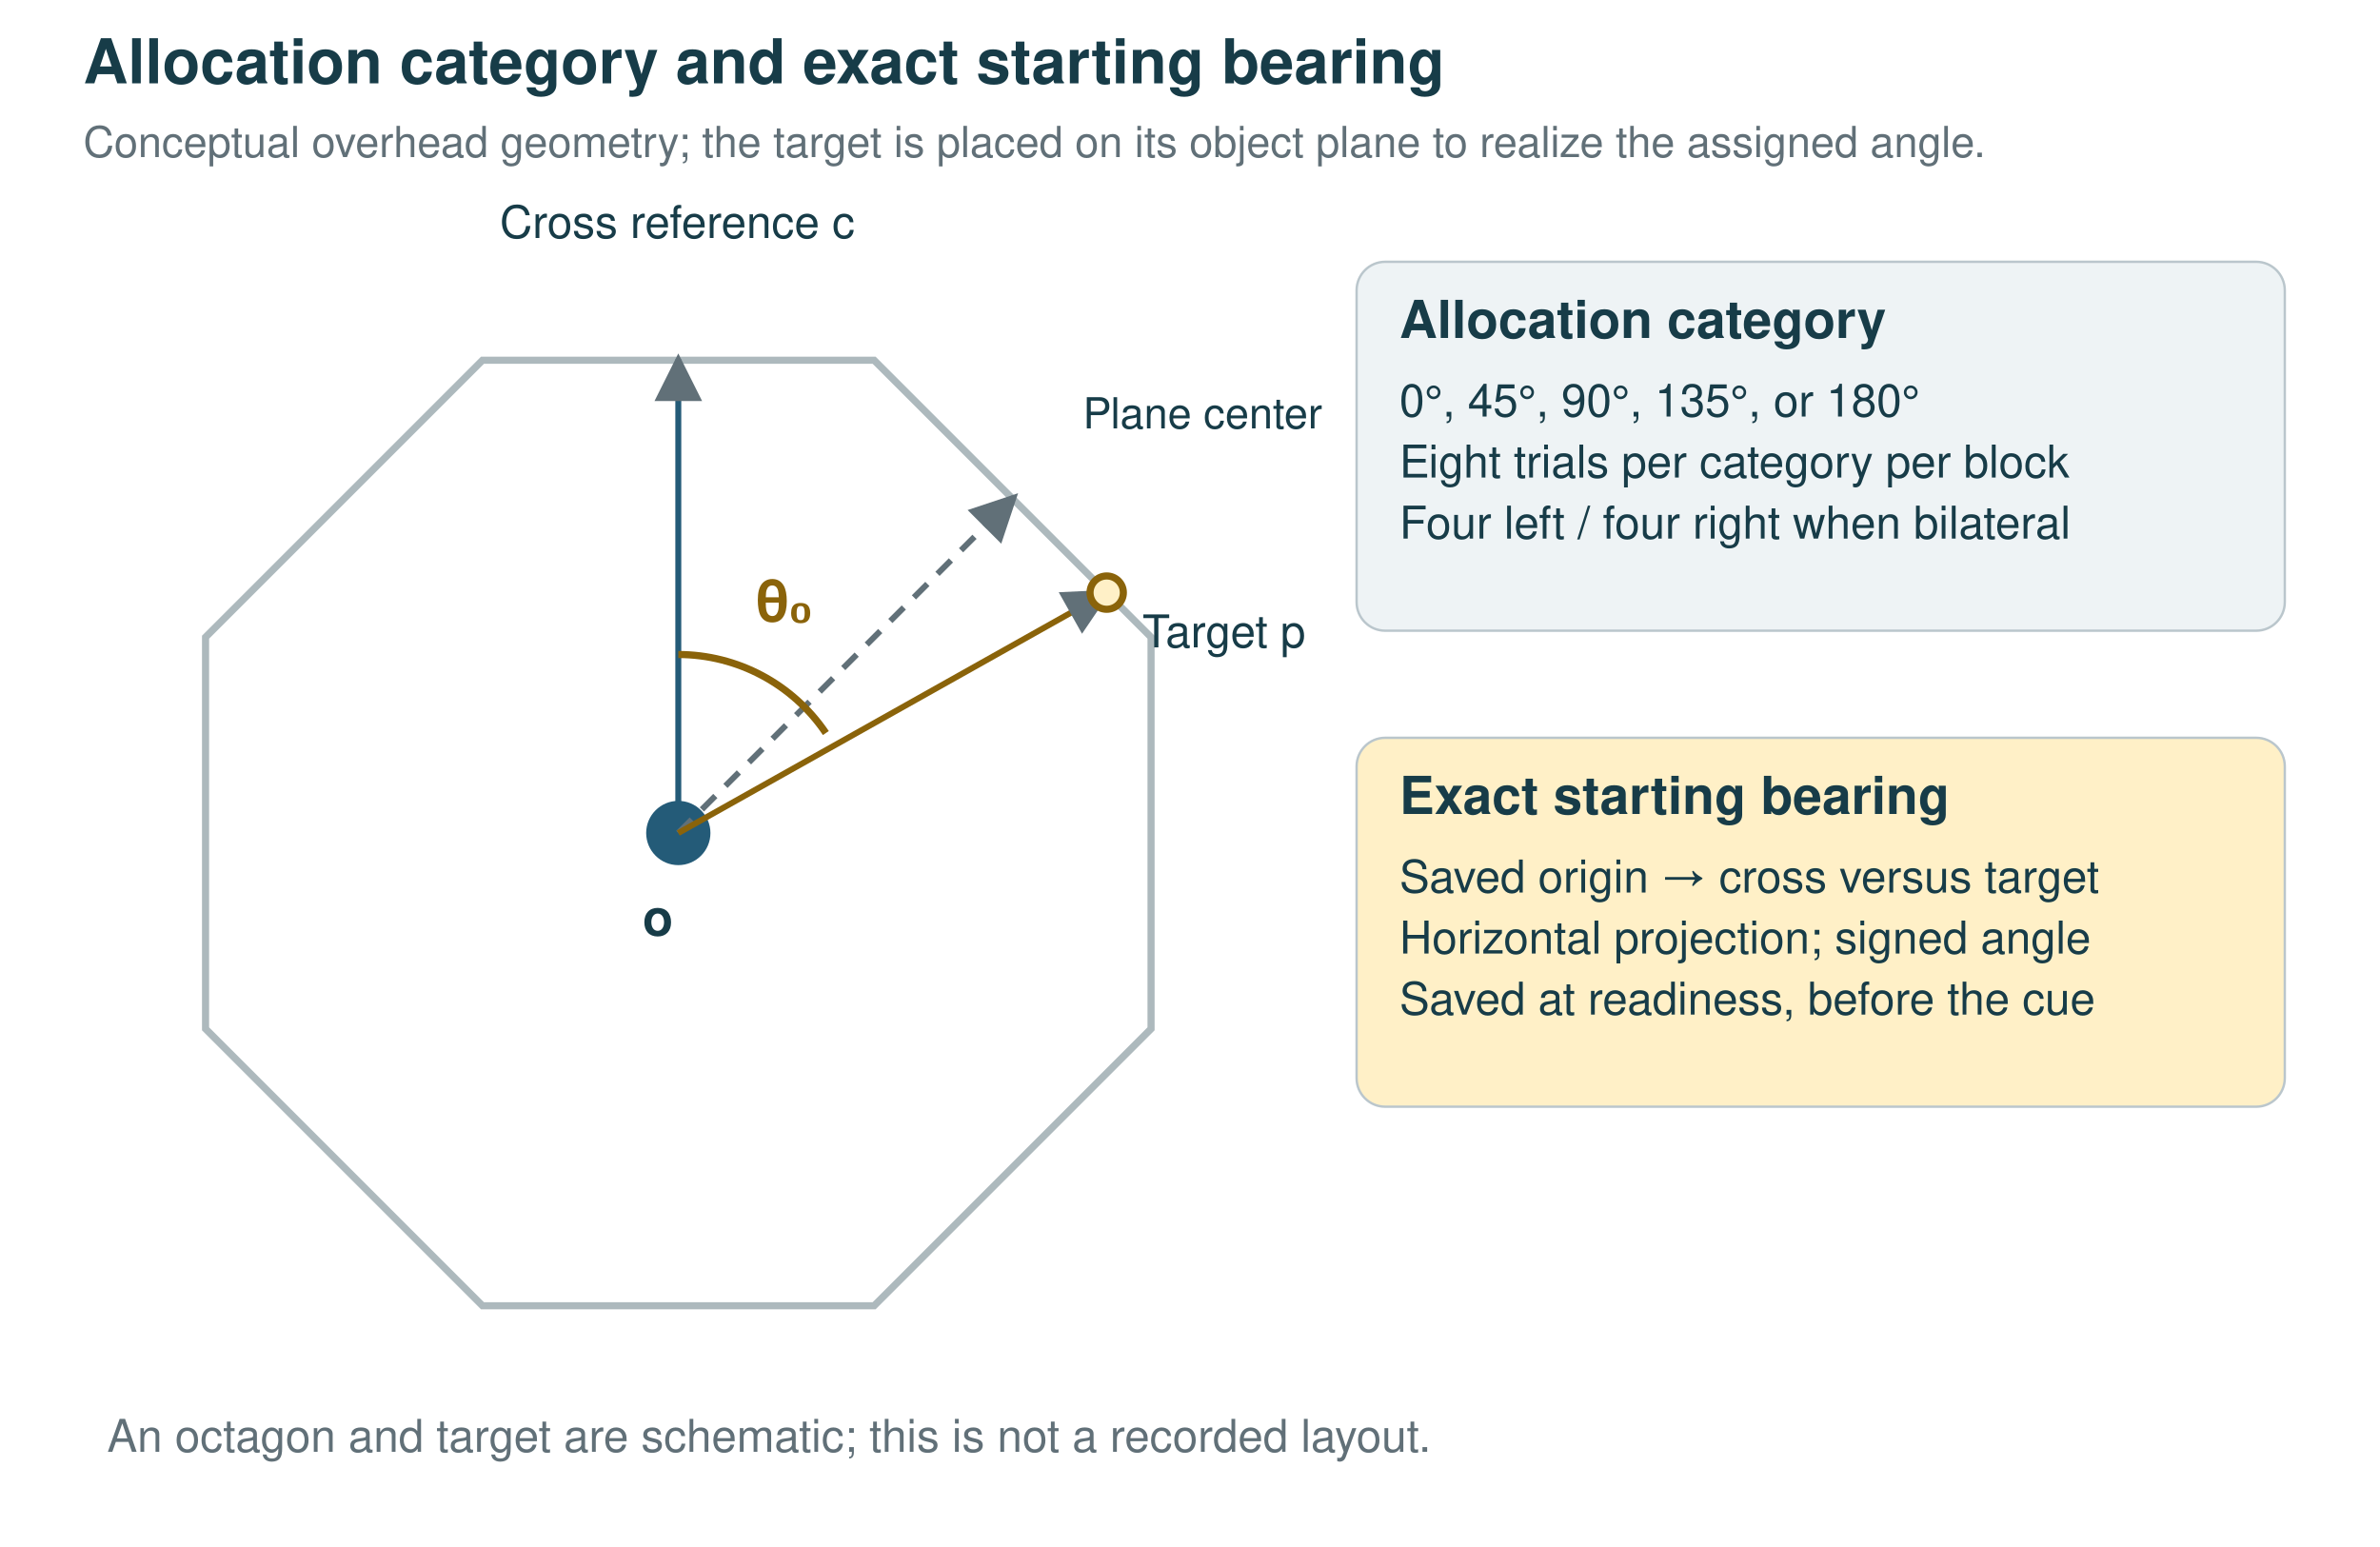
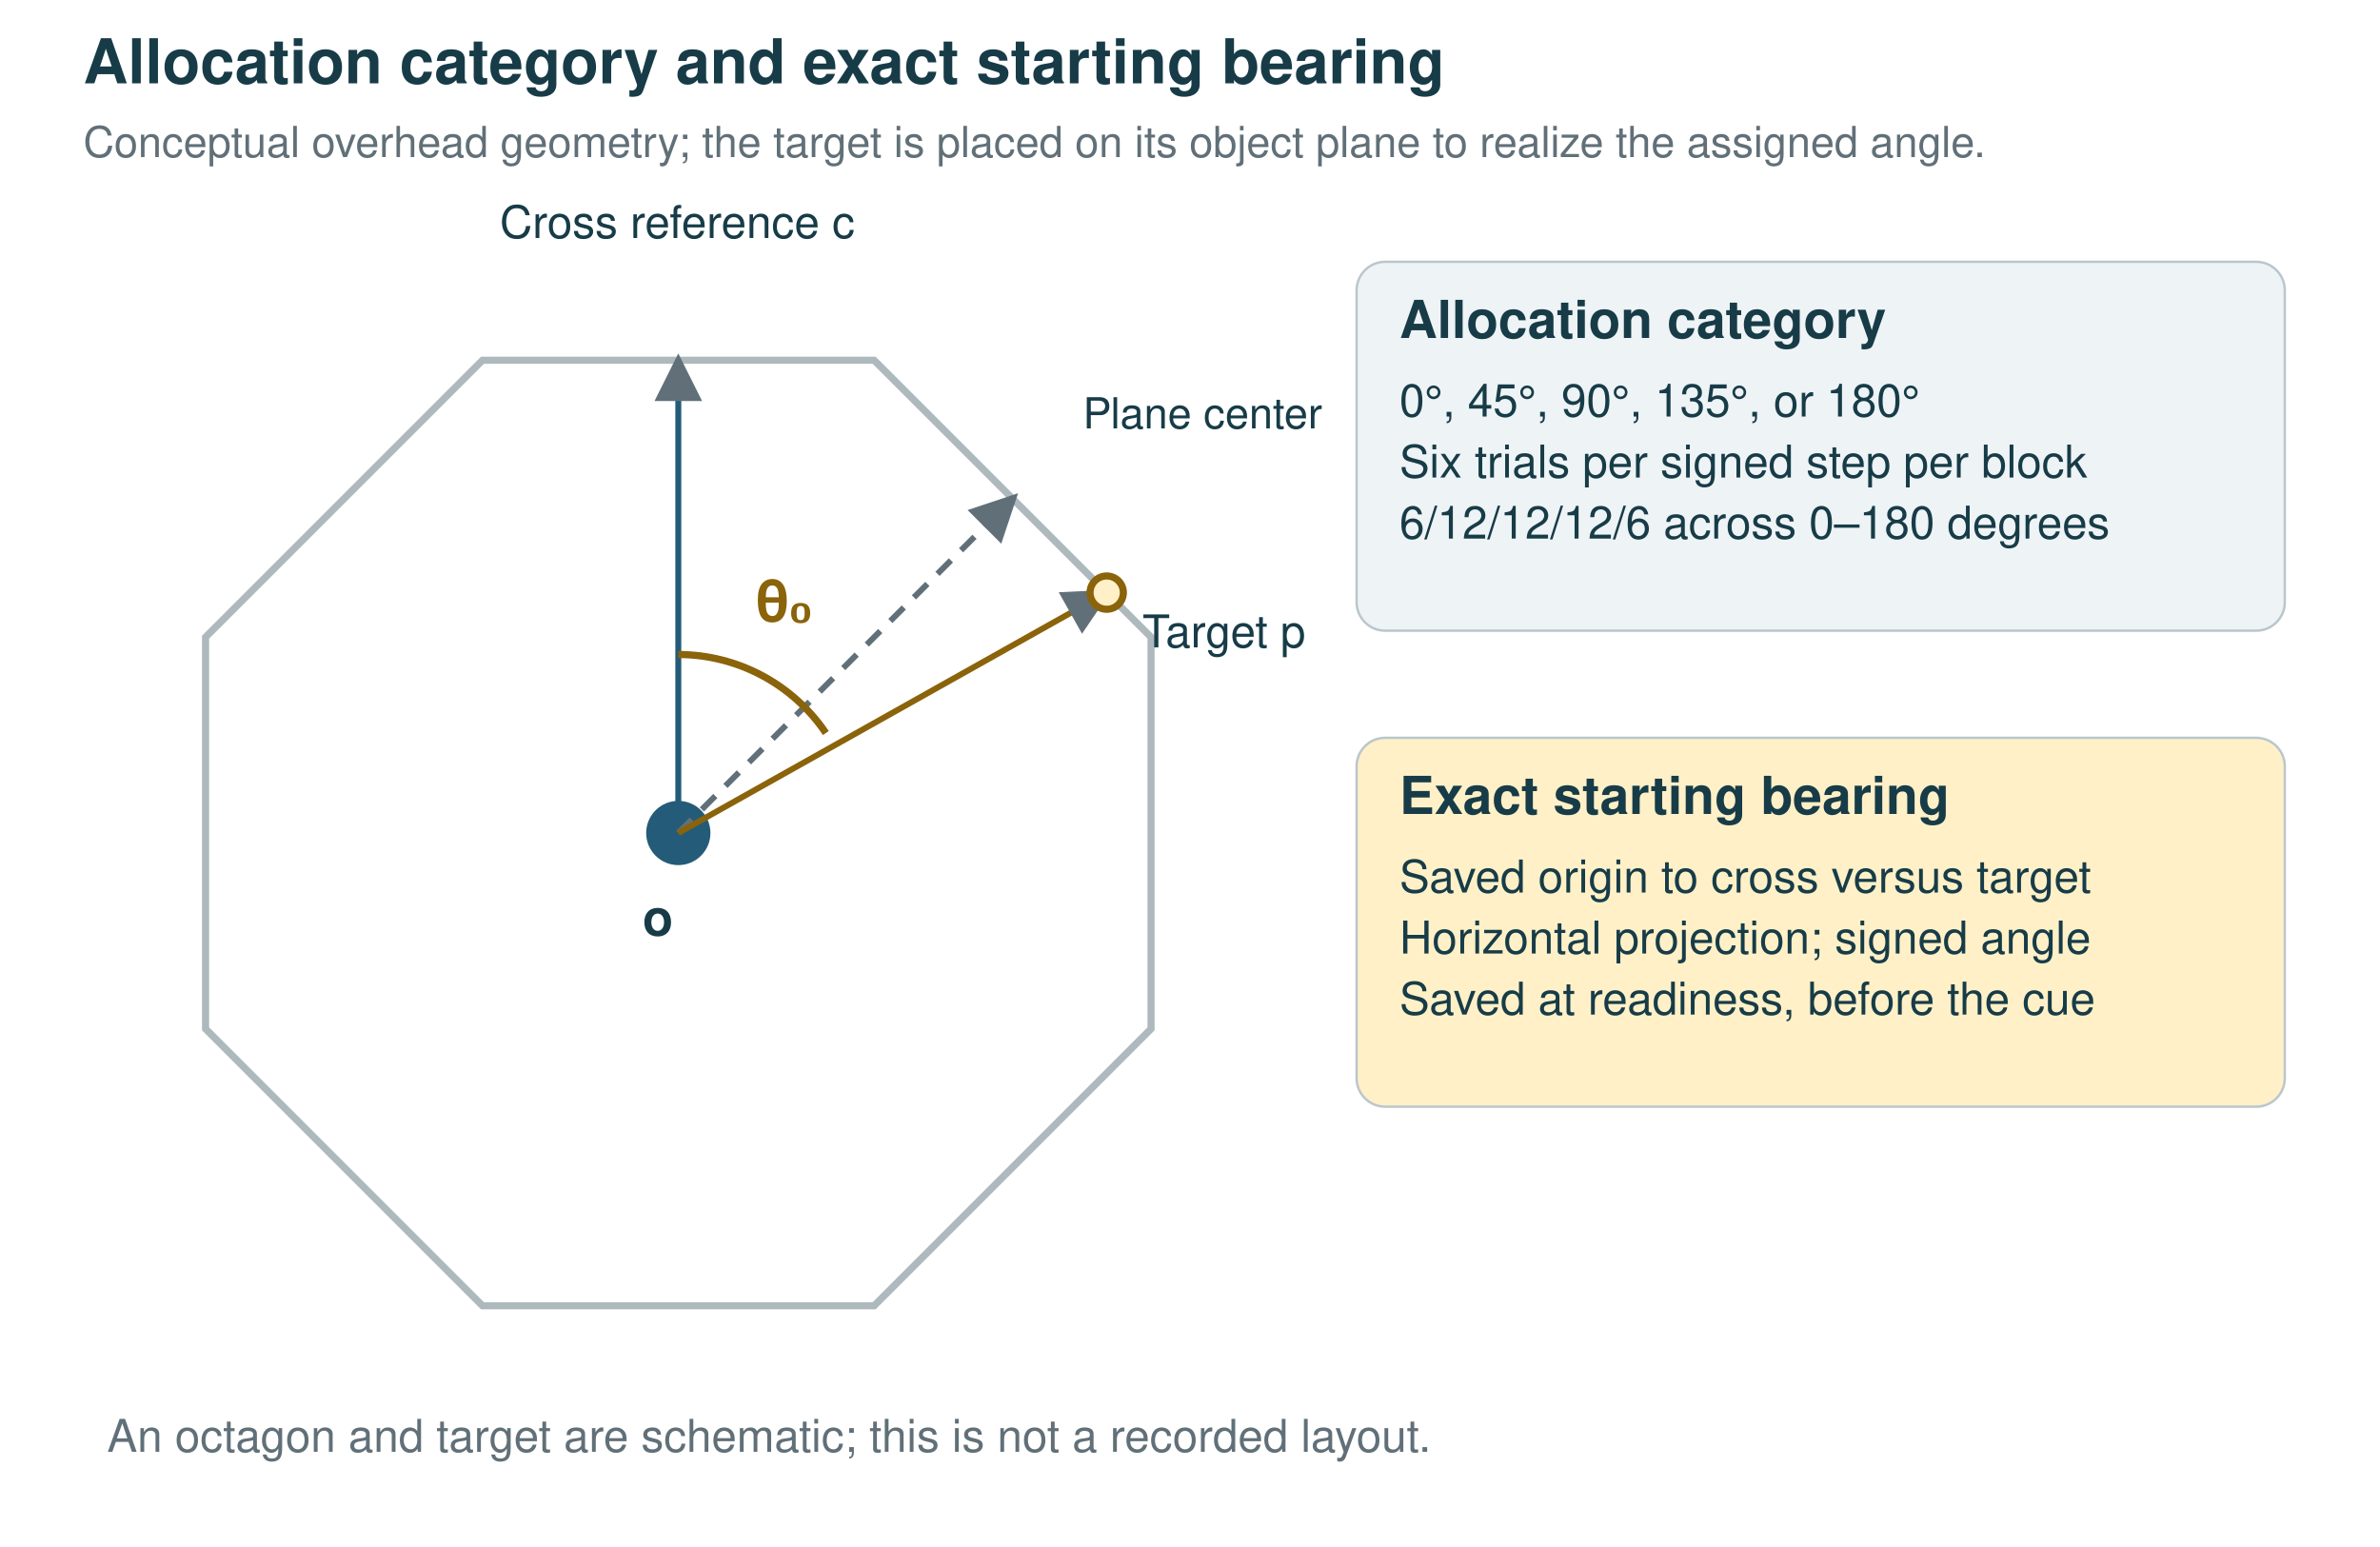
<svg xmlns="http://www.w3.org/2000/svg" width="1000" height="650" viewBox="0 0 1000 650">
  <defs>
    <marker id="a" markerWidth="8" markerHeight="8" refX="7" refY="4" orient="auto">
      <path d="M0 0L8 4L0 8Z" fill="#617078" />
    </marker>
  </defs>
  <rect width="1000" height="100%" fill="white" />
  <text x="35" y="35.0" text-anchor="start" font-family="Helvetica,Arial,sans-serif" font-size="26" font-weight="bold" fill="#173c48">Allocation category and exact starting bearing</text>
  <text x="35" y="66.0" text-anchor="start" font-family="Helvetica,Arial,sans-serif" font-size="18" font-weight="normal" fill="#617078">Conceptual overhead geometry; the target is placed on its object plane to realize the assigned angle.</text>
  <path d="M367.277,151.366L483.634,267.723L483.634,432.277L367.277,548.634L202.723,548.634L86.366,432.277L86.366,267.723L202.723,151.366Z" fill="none" stroke="#adb9bd" stroke-width="3" />
  <circle cx="285" cy="350" r="12" fill="#245b78" stroke="#245b78" stroke-width="3" />
  <text x="270" y="393.0" text-anchor="start" font-family="Helvetica,Arial,sans-serif" font-size="21" font-weight="bold" fill="#173c48">o</text>
  <line x1="285" y1="350" x2="285" y2="151" stroke="#245b78" stroke-width="2.5" marker-end="url(#a)" />
  <text x="210" y="100.0" text-anchor="start" font-family="Helvetica,Arial,sans-serif" font-size="19" font-weight="normal" fill="#173c48">Cross reference c</text>
  <line x1="285" y1="350" x2="426" y2="209" stroke="#617078" stroke-width="2.5" marker-end="url(#a)" stroke-dasharray="8 6" />
  <text x="455" y="180.0" text-anchor="start" font-family="Helvetica,Arial,sans-serif" font-size="18" font-weight="normal" fill="#173c48">Plane center</text>
  <line x1="285" y1="350" x2="465" y2="249" stroke="#8a630a" stroke-width="2.5" marker-end="url(#a)" />
  <circle cx="465" cy="249" r="7" fill="#fff0c7" stroke="#8a630a" stroke-width="3" />
  <text x="480" y="272.0" text-anchor="start" font-family="Helvetica,Arial,sans-serif" font-size="19" font-weight="normal" fill="#173c48">Target p</text>
  <path d="M285 275 A75 75 0 0 1 347 308" fill="none" stroke="#8a630a" stroke-width="3" />
  <text x="318" y="261.0" text-anchor="start" font-family="Helvetica,Arial,sans-serif" font-size="24" font-weight="bold" fill="#8a630a">θ₀</text>
  <rect x="570" y="110" width="390" height="155" rx="12" fill="#eef3f5" stroke="#bac6cc" />
  <text x="588" y="142.0" text-anchor="start" font-family="Helvetica,Arial,sans-serif" font-size="22" font-weight="bold" fill="#173c48">Allocation category</text>
  <text x="588" y="175.0" text-anchor="start" font-family="Helvetica,Arial,sans-serif" font-size="19" font-weight="normal" fill="#173c48">0°, 45°, 90°, 135°, or 180°</text>
-   <text x="588" y="200.65" text-anchor="start" font-family="Helvetica,Arial,sans-serif" font-size="19" font-weight="normal" fill="#173c48">Eight trials per category per block</text>
-   <text x="588" y="226.3" text-anchor="start" font-family="Helvetica,Arial,sans-serif" font-size="19" font-weight="normal" fill="#173c48">Four left / four right when bilateral</text>
+   <text x="588" y="200.65" text-anchor="start" font-family="Helvetica,Arial,sans-serif" font-size="19" font-weight="normal" fill="#173c48">Six trials per signed step per block</text>
+   <text x="588" y="226.3" text-anchor="start" font-family="Helvetica,Arial,sans-serif" font-size="19" font-weight="normal" fill="#173c48">6/12/12/12/6 across 0–180 degrees</text>
  <rect x="570" y="310" width="390" height="155" rx="12" fill="#fff0c7" stroke="#bac6cc" />
  <text x="588" y="342.0" text-anchor="start" font-family="Helvetica,Arial,sans-serif" font-size="22" font-weight="bold" fill="#173c48">Exact starting bearing</text>
-   <text x="588" y="375.0" text-anchor="start" font-family="Helvetica,Arial,sans-serif" font-size="19" font-weight="normal" fill="#173c48">Saved origin → cross versus target</text>
+   <text x="588" y="375.0" text-anchor="start" font-family="Helvetica,Arial,sans-serif" font-size="19" font-weight="normal" fill="#173c48">Saved origin to cross versus target</text>
  <text x="588" y="400.65" text-anchor="start" font-family="Helvetica,Arial,sans-serif" font-size="19" font-weight="normal" fill="#173c48">Horizontal projection; signed angle</text>
  <text x="588" y="426.3" text-anchor="start" font-family="Helvetica,Arial,sans-serif" font-size="19" font-weight="normal" fill="#173c48">Saved at readiness, before the cue</text>
  <text x="45" y="610.0" text-anchor="start" font-family="Helvetica,Arial,sans-serif" font-size="19" font-weight="normal" fill="#617078">An octagon and target are schematic; this is not a recorded layout.</text>
</svg>
